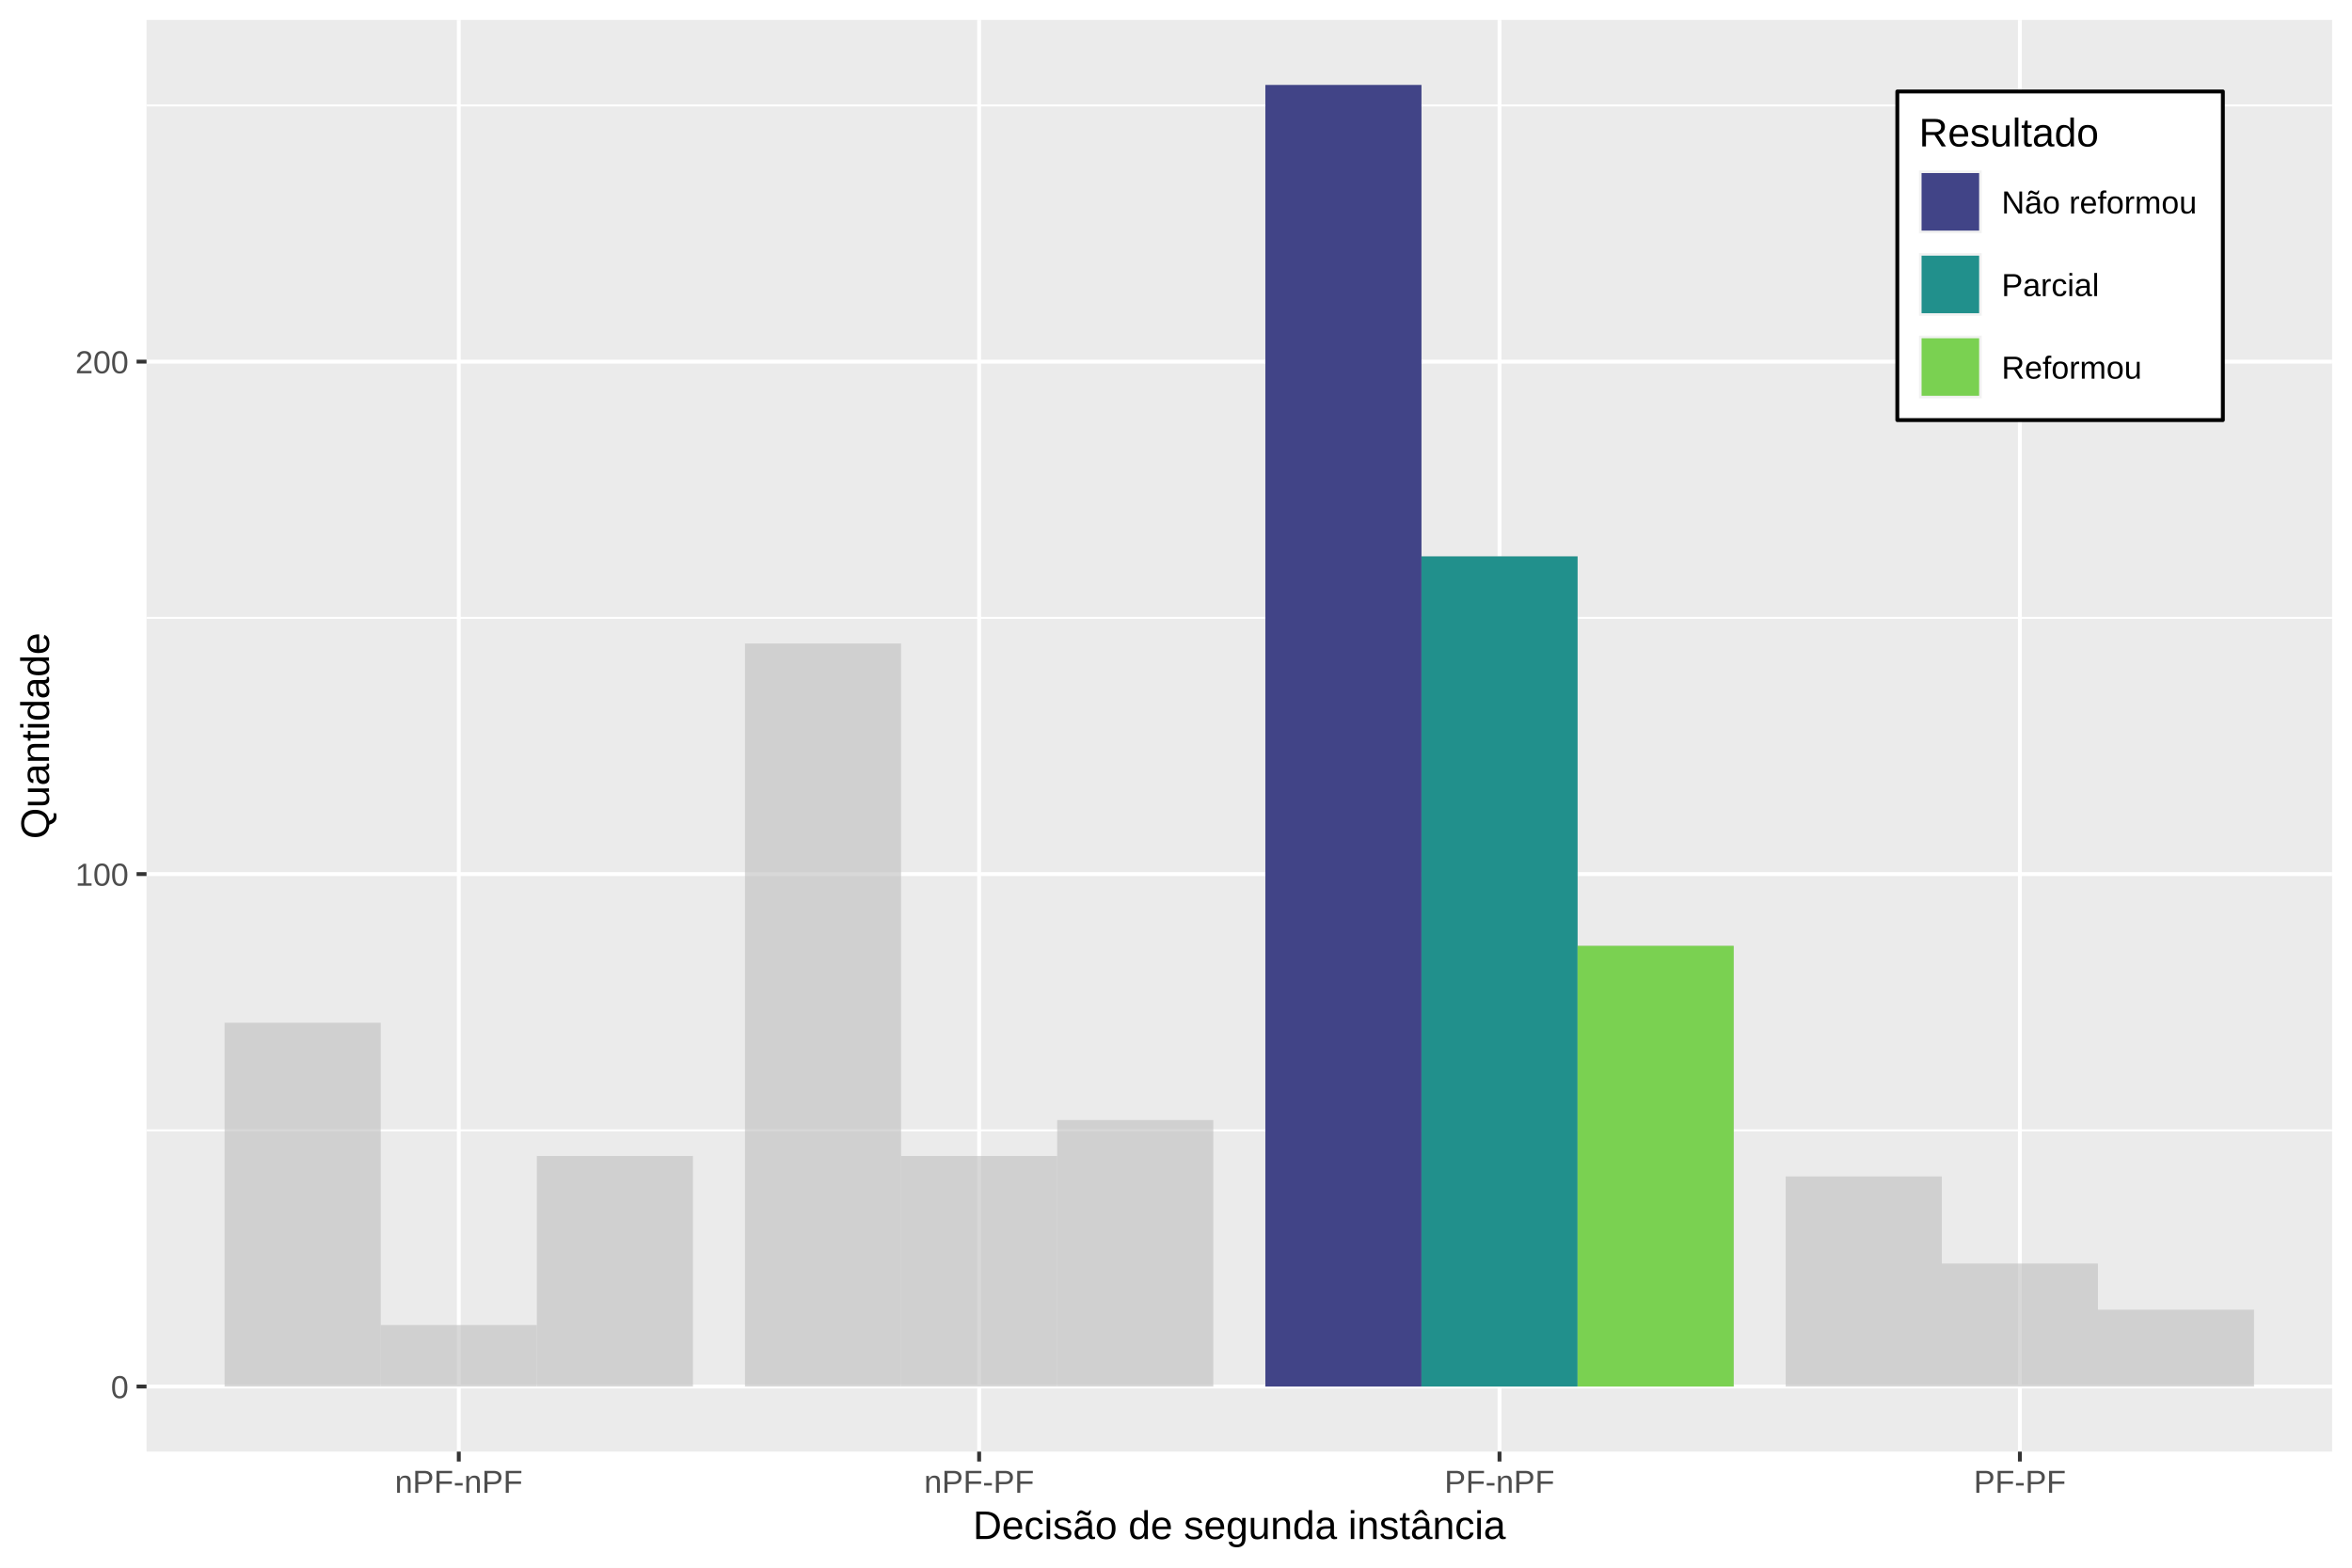
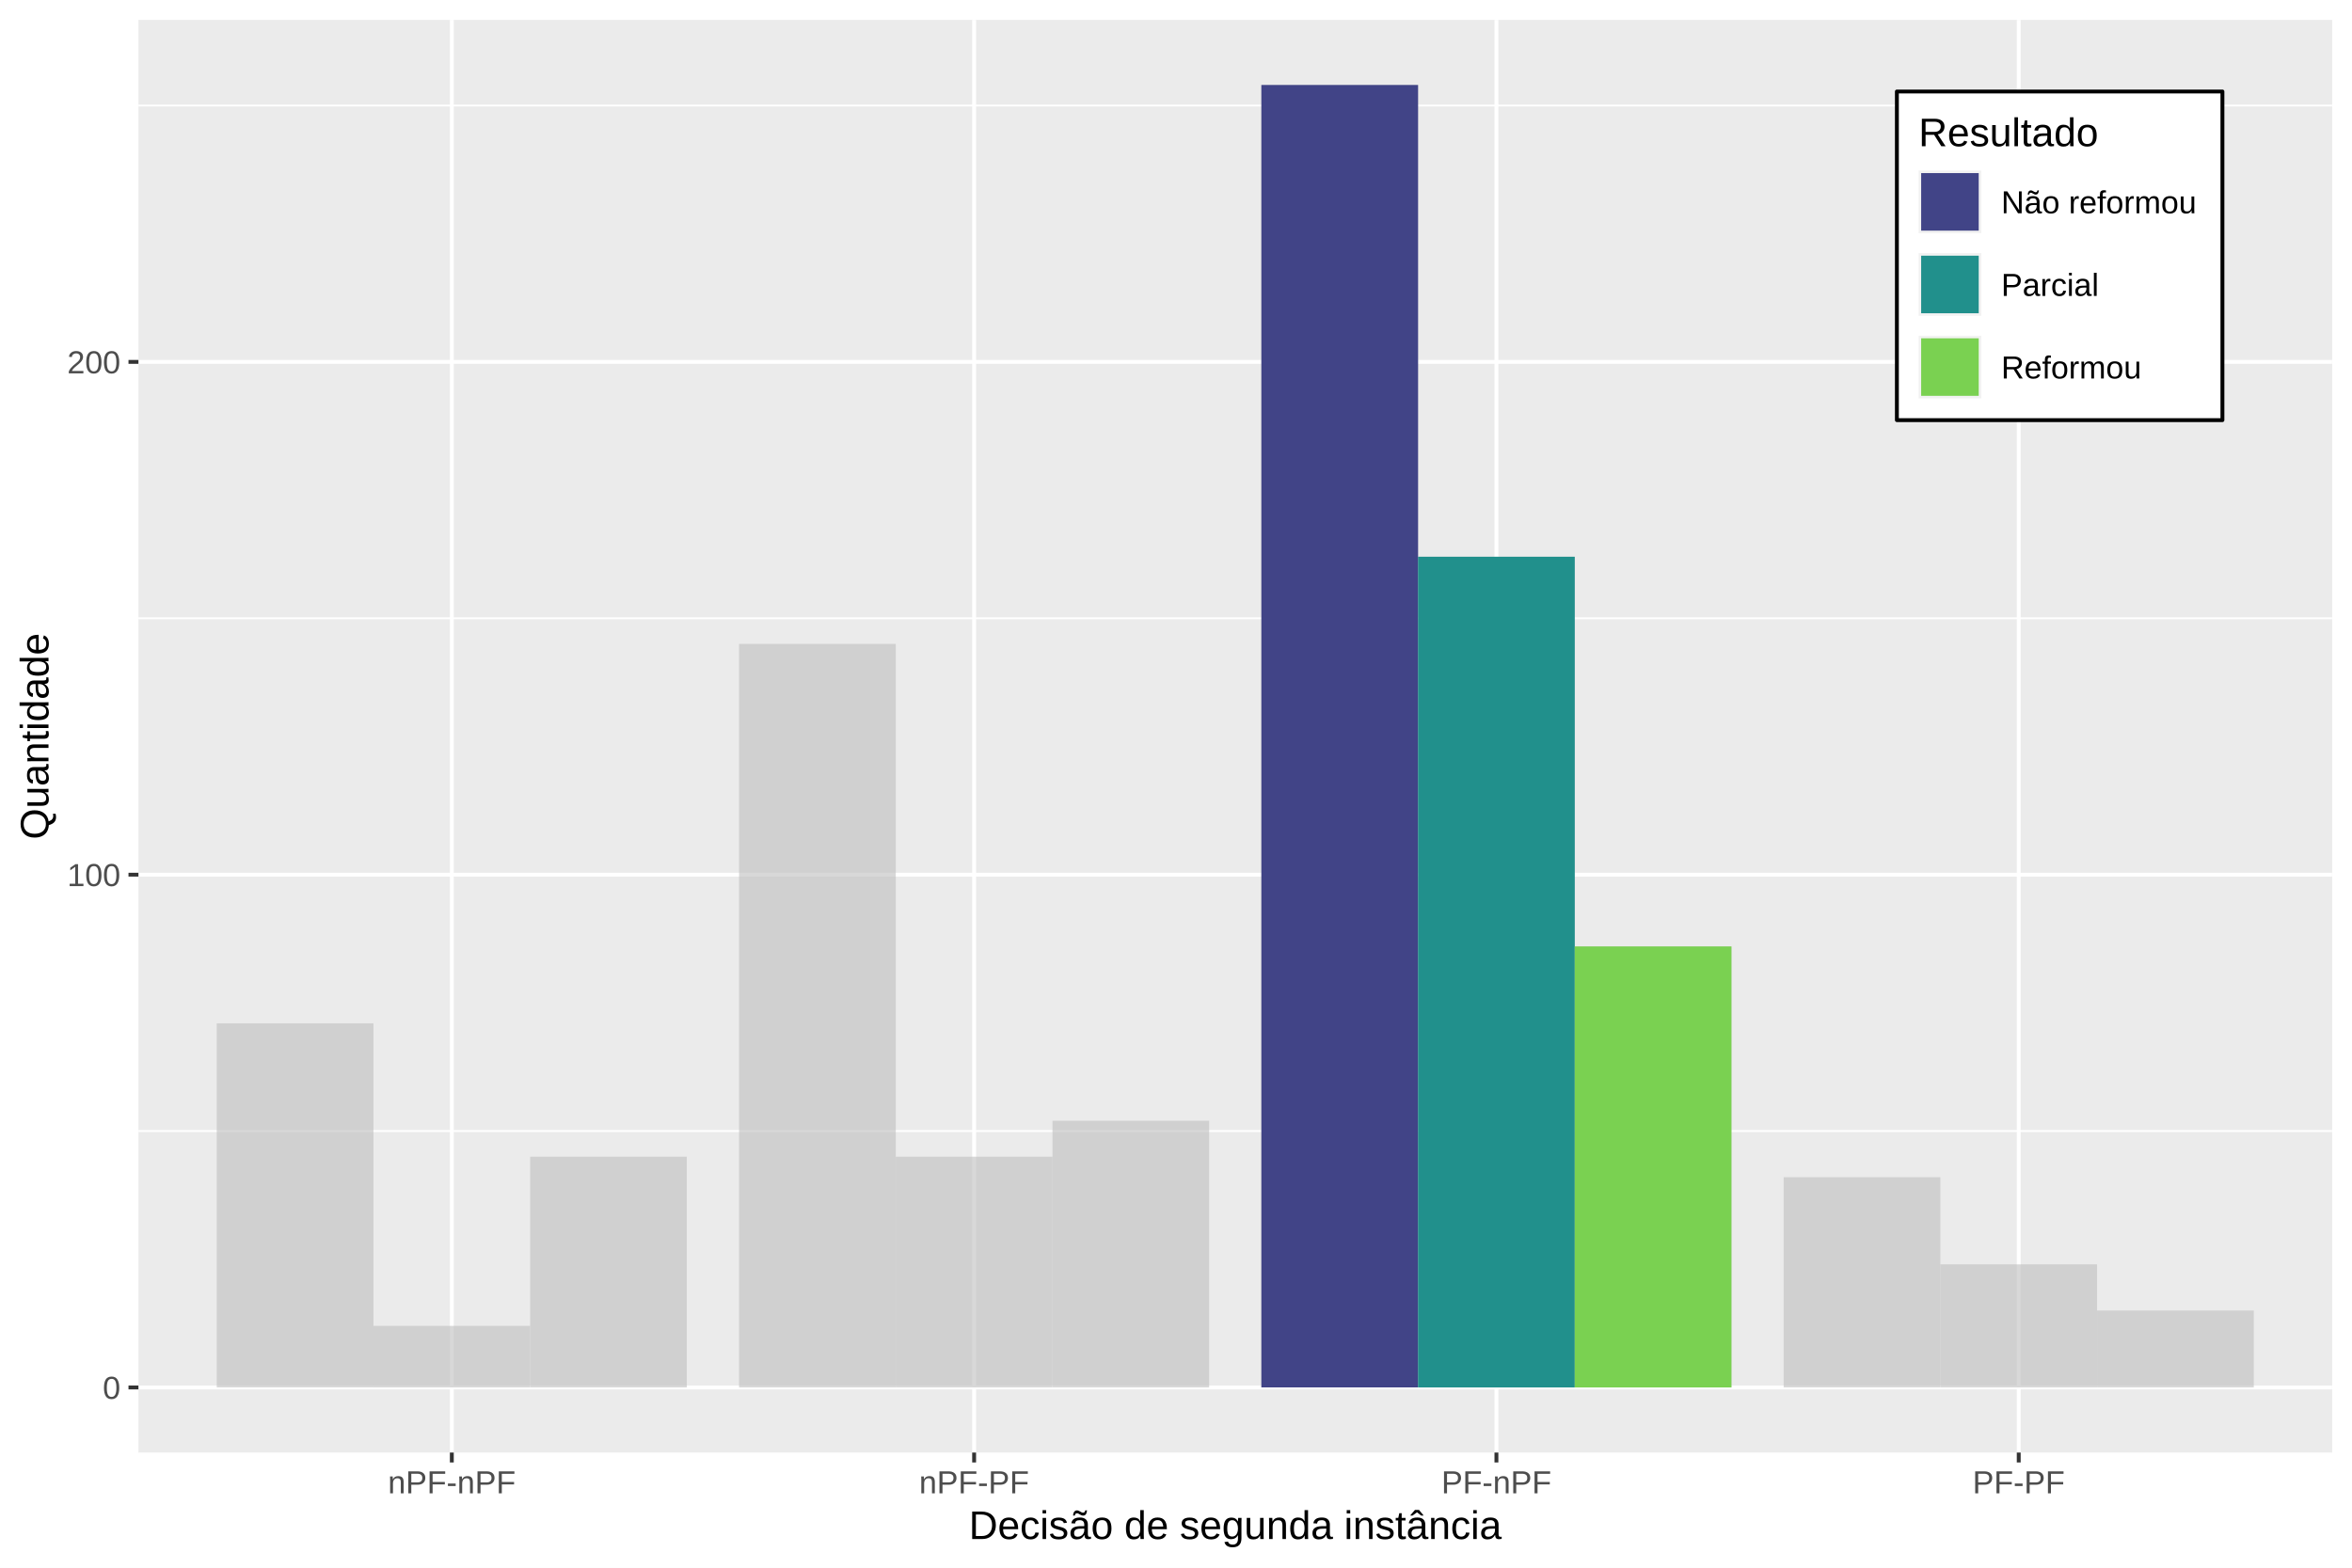
<svg xmlns="http://www.w3.org/2000/svg" class="svglite" width="648.00pt" height="432.00pt" viewBox="0 0 648.00 432.00">
  <defs>
    <style type="text/css">
    .svglite line, .svglite polyline, .svglite polygon, .svglite path, .svglite rect, .svglite circle {
      fill: none;
      stroke: #000000;
      stroke-linecap: round;
      stroke-linejoin: round;
      stroke-miterlimit: 10.00;
    }
    .svglite text {
      white-space: pre;
    }
  </style>
  </defs>
  <rect width="100%" height="100%" style="stroke: none; fill: #FFFFFF;" />
  <defs>
    <clipPath id="cpMC4wMHw2NDguMDB8MC4wMHw0MzIuMDA=">
      <rect x="0.00" y="0.00" width="648.00" height="432.00" />
    </clipPath>
  </defs>
  <g clip-path="url(#cpMC4wMHw2NDguMDB8MC4wMHw0MzIuMDA=)">
    <rect x="0.00" y="0.00" width="648.00" height="432.00" style="stroke-width: 1.07; stroke: #FFFFFF; fill: #FFFFFF;" />
  </g>
  <defs>
-     <clipPath id="cpNDAuMzd8NjQyLjUyfDUuNDh8NDAwLjAx">
-       <rect x="40.37" y="5.48" width="602.15" height="394.53" />
+     <clipPath id="cpMzguMTR8NjQyLjUyfDUuNDh8NDAwLjI3">
+       <rect x="38.14" y="5.48" width="604.39" height="394.79" />
    </clipPath>
  </defs>
-   <g clip-path="url(#cpNDAuMzd8NjQyLjUyfDUuNDh8NDAwLjAx)">
-     <rect x="40.37" y="5.48" width="602.15" height="394.53" style="stroke-width: 1.07; stroke: none; fill: #EBEBEB;" />
-     <polyline points="40.37,311.48 642.52,311.48 " style="stroke-width: 0.53; stroke: #FFFFFF; stroke-linecap: butt;" />
-     <polyline points="40.37,170.27 642.52,170.27 " style="stroke-width: 0.53; stroke: #FFFFFF; stroke-linecap: butt;" />
-     <polyline points="40.37,29.06 642.52,29.06 " style="stroke-width: 0.53; stroke: #FFFFFF; stroke-linecap: butt;" />
-     <polyline points="40.37,382.08 642.52,382.08 " style="stroke-width: 1.07; stroke: #FFFFFF; stroke-linecap: butt;" />
-     <polyline points="40.37,240.87 642.52,240.87 " style="stroke-width: 1.07; stroke: #FFFFFF; stroke-linecap: butt;" />
-     <polyline points="40.37,99.66 642.52,99.66 " style="stroke-width: 1.07; stroke: #FFFFFF; stroke-linecap: butt;" />
-     <polyline points="126.40,400.01 126.40,5.48 " style="stroke-width: 1.07; stroke: #FFFFFF; stroke-linecap: butt;" />
-     <polyline points="269.76,400.01 269.76,5.48 " style="stroke-width: 1.07; stroke: #FFFFFF; stroke-linecap: butt;" />
-     <polyline points="413.13,400.01 413.13,5.48 " style="stroke-width: 1.07; stroke: #FFFFFF; stroke-linecap: butt;" />
-     <polyline points="556.50,400.01 556.50,5.48 " style="stroke-width: 1.07; stroke: #FFFFFF; stroke-linecap: butt;" />
-     <rect x="61.88" y="281.82" width="43.01" height="100.26" style="stroke-width: 1.07; stroke: none; stroke-linecap: square; stroke-linejoin: miter; fill: #BEBEBE; fill-opacity: 0.60;" />
-     <rect x="205.25" y="177.33" width="43.01" height="204.75" style="stroke-width: 1.07; stroke: none; stroke-linecap: square; stroke-linejoin: miter; fill: #BEBEBE; fill-opacity: 0.60;" />
-     <rect x="348.62" y="23.41" width="43.01" height="358.67" style="stroke-width: 1.07; stroke: none; stroke-linecap: square; stroke-linejoin: miter; fill: #BEBEBE; fill-opacity: 0.60;" />
-     <rect x="491.98" y="324.18" width="43.01" height="57.90" style="stroke-width: 1.07; stroke: none; stroke-linecap: square; stroke-linejoin: miter; fill: #BEBEBE; fill-opacity: 0.60;" />
-     <rect x="104.89" y="365.14" width="43.01" height="16.94" style="stroke-width: 1.07; stroke: none; stroke-linecap: square; stroke-linejoin: miter; fill: #BEBEBE; fill-opacity: 0.60;" />
-     <rect x="248.26" y="318.54" width="43.01" height="63.54" style="stroke-width: 1.07; stroke: none; stroke-linecap: square; stroke-linejoin: miter; fill: #BEBEBE; fill-opacity: 0.60;" />
-     <rect x="391.63" y="153.32" width="43.01" height="228.76" style="stroke-width: 1.07; stroke: none; stroke-linecap: square; stroke-linejoin: miter; fill: #BEBEBE; fill-opacity: 0.60;" />
-     <rect x="534.99" y="348.19" width="43.01" height="33.89" style="stroke-width: 1.07; stroke: none; stroke-linecap: square; stroke-linejoin: miter; fill: #BEBEBE; fill-opacity: 0.60;" />
-     <rect x="147.90" y="318.54" width="43.01" height="63.54" style="stroke-width: 1.07; stroke: none; stroke-linecap: square; stroke-linejoin: miter; fill: #BEBEBE; fill-opacity: 0.60;" />
-     <rect x="291.27" y="308.65" width="43.01" height="73.43" style="stroke-width: 1.07; stroke: none; stroke-linecap: square; stroke-linejoin: miter; fill: #BEBEBE; fill-opacity: 0.60;" />
-     <rect x="434.64" y="260.64" width="43.01" height="121.44" style="stroke-width: 1.07; stroke: none; stroke-linecap: square; stroke-linejoin: miter; fill: #BEBEBE; fill-opacity: 0.60;" />
-     <rect x="578.00" y="360.90" width="43.01" height="21.18" style="stroke-width: 1.07; stroke: none; stroke-linecap: square; stroke-linejoin: miter; fill: #BEBEBE; fill-opacity: 0.60;" />
-     <rect x="348.62" y="23.41" width="43.01" height="358.67" style="stroke-width: 1.07; stroke: none; stroke-linecap: square; stroke-linejoin: miter; fill: #414487;" />
-     <rect x="391.63" y="153.32" width="43.01" height="228.76" style="stroke-width: 1.07; stroke: none; stroke-linecap: square; stroke-linejoin: miter; fill: #21908C;" />
-     <rect x="434.64" y="260.64" width="43.01" height="121.44" style="stroke-width: 1.07; stroke: none; stroke-linecap: square; stroke-linejoin: miter; fill: #7AD151;" />
+   <g clip-path="url(#cpMzguMTR8NjQyLjUyfDUuNDh8NDAwLjI3)">
+     <rect x="38.14" y="5.48" width="604.39" height="394.79" style="stroke-width: 1.07; stroke: none; fill: #EBEBEB;" />
+     <polyline points="38.14,311.68 642.52,311.68 " style="stroke-width: 0.53; stroke: #FFFFFF; stroke-linecap: butt;" />
+     <polyline points="38.14,170.38 642.52,170.38 " style="stroke-width: 0.53; stroke: #FFFFFF; stroke-linecap: butt;" />
+     <polyline points="38.14,29.08 642.52,29.08 " style="stroke-width: 0.53; stroke: #FFFFFF; stroke-linecap: butt;" />
+     <polyline points="38.14,382.33 642.52,382.33 " style="stroke-width: 1.07; stroke: #FFFFFF; stroke-linecap: butt;" />
+     <polyline points="38.14,241.03 642.52,241.03 " style="stroke-width: 1.07; stroke: #FFFFFF; stroke-linecap: butt;" />
+     <polyline points="38.14,99.73 642.52,99.73 " style="stroke-width: 1.07; stroke: #FFFFFF; stroke-linecap: butt;" />
+     <polyline points="124.48,400.27 124.48,5.48 " style="stroke-width: 1.07; stroke: #FFFFFF; stroke-linecap: butt;" />
+     <polyline points="268.38,400.27 268.38,5.48 " style="stroke-width: 1.07; stroke: #FFFFFF; stroke-linecap: butt;" />
+     <polyline points="412.28,400.27 412.28,5.48 " style="stroke-width: 1.07; stroke: #FFFFFF; stroke-linecap: butt;" />
+     <polyline points="556.18,400.27 556.18,5.48 " style="stroke-width: 1.07; stroke: #FFFFFF; stroke-linecap: butt;" />
+     <rect x="59.72" y="282.00" width="43.17" height="100.32" style="stroke-width: 1.07; stroke: none; stroke-linecap: square; stroke-linejoin: miter; fill: #BEBEBE; fill-opacity: 0.60;" />
+     <rect x="203.62" y="177.44" width="43.17" height="204.89" style="stroke-width: 1.07; stroke: none; stroke-linecap: square; stroke-linejoin: miter; fill: #BEBEBE; fill-opacity: 0.60;" />
+     <rect x="347.52" y="23.42" width="43.17" height="358.90" style="stroke-width: 1.07; stroke: none; stroke-linecap: square; stroke-linejoin: miter; fill: #BEBEBE; fill-opacity: 0.60;" />
+     <rect x="491.42" y="324.39" width="43.17" height="57.93" style="stroke-width: 1.07; stroke: none; stroke-linecap: square; stroke-linejoin: miter; fill: #BEBEBE; fill-opacity: 0.60;" />
+     <rect x="102.89" y="365.37" width="43.17" height="16.96" style="stroke-width: 1.07; stroke: none; stroke-linecap: square; stroke-linejoin: miter; fill: #BEBEBE; fill-opacity: 0.60;" />
+     <rect x="246.79" y="318.74" width="43.17" height="63.59" style="stroke-width: 1.07; stroke: none; stroke-linecap: square; stroke-linejoin: miter; fill: #BEBEBE; fill-opacity: 0.60;" />
+     <rect x="390.69" y="153.42" width="43.17" height="228.91" style="stroke-width: 1.07; stroke: none; stroke-linecap: square; stroke-linejoin: miter; fill: #BEBEBE; fill-opacity: 0.60;" />
+     <rect x="534.59" y="348.42" width="43.17" height="33.91" style="stroke-width: 1.07; stroke: none; stroke-linecap: square; stroke-linejoin: miter; fill: #BEBEBE; fill-opacity: 0.60;" />
+     <rect x="146.06" y="318.74" width="43.17" height="63.59" style="stroke-width: 1.07; stroke: none; stroke-linecap: square; stroke-linejoin: miter; fill: #BEBEBE; fill-opacity: 0.60;" />
+     <rect x="289.96" y="308.85" width="43.17" height="73.48" style="stroke-width: 1.07; stroke: none; stroke-linecap: square; stroke-linejoin: miter; fill: #BEBEBE; fill-opacity: 0.60;" />
+     <rect x="433.86" y="260.81" width="43.17" height="121.52" style="stroke-width: 1.07; stroke: none; stroke-linecap: square; stroke-linejoin: miter; fill: #BEBEBE; fill-opacity: 0.60;" />
+     <rect x="577.77" y="361.13" width="43.17" height="21.20" style="stroke-width: 1.07; stroke: none; stroke-linecap: square; stroke-linejoin: miter; fill: #BEBEBE; fill-opacity: 0.60;" />
+     <rect x="347.52" y="23.42" width="43.17" height="358.90" style="stroke-width: 1.07; stroke: none; stroke-linecap: square; stroke-linejoin: miter; fill: #414487;" />
+     <rect x="390.69" y="153.42" width="43.17" height="228.91" style="stroke-width: 1.07; stroke: none; stroke-linecap: square; stroke-linejoin: miter; fill: #21908C;" />
+     <rect x="433.86" y="260.81" width="43.17" height="121.52" style="stroke-width: 1.07; stroke: none; stroke-linecap: square; stroke-linejoin: miter; fill: #7AD151;" />
  </g>
  <g clip-path="url(#cpMC4wMHw2NDguMDB8MC4wMHw0MzIuMDA=)">
-     <text x="35.44" y="385.29" text-anchor="end" style="font-size: 8.80px;fill: #4D4D4D; font-family: &quot;Liberation Sans&quot;;" textLength="5.59px" lengthAdjust="spacingAndGlyphs">0</text>
-     <text x="35.44" y="244.08" text-anchor="end" style="font-size: 8.80px;fill: #4D4D4D; font-family: &quot;Liberation Sans&quot;;" textLength="16.78px" lengthAdjust="spacingAndGlyphs">100</text>
-     <text x="35.44" y="102.87" text-anchor="end" style="font-size: 8.80px;fill: #4D4D4D; font-family: &quot;Liberation Sans&quot;;" textLength="16.78px" lengthAdjust="spacingAndGlyphs">200</text>
-     <polyline points="37.63,382.08 40.37,382.08 " style="stroke-width: 1.07; stroke: #333333; stroke-linecap: butt;" />
-     <polyline points="37.63,240.87 40.37,240.87 " style="stroke-width: 1.07; stroke: #333333; stroke-linecap: butt;" />
-     <polyline points="37.63,99.66 40.37,99.66 " style="stroke-width: 1.07; stroke: #333333; stroke-linecap: butt;" />
-     <polyline points="126.40,402.75 126.40,400.01 " style="stroke-width: 1.07; stroke: #333333; stroke-linecap: butt;" />
-     <polyline points="269.76,402.75 269.76,400.01 " style="stroke-width: 1.07; stroke: #333333; stroke-linecap: butt;" />
-     <polyline points="413.13,402.75 413.13,400.01 " style="stroke-width: 1.07; stroke: #333333; stroke-linecap: butt;" />
-     <polyline points="556.50,402.75 556.50,400.01 " style="stroke-width: 1.07; stroke: #333333; stroke-linecap: butt;" />
-     <text x="126.40" y="411.36" text-anchor="middle" style="font-size: 8.80px;fill: #4D4D4D; font-family: &quot;Liberation Sans&quot;;" textLength="35.06px" lengthAdjust="spacingAndGlyphs">nPF-nPF</text>
-     <text x="269.76" y="411.36" text-anchor="middle" style="font-size: 8.80px;fill: #4D4D4D; font-family: &quot;Liberation Sans&quot;;" textLength="29.48px" lengthAdjust="spacingAndGlyphs">nPF-PF</text>
-     <text x="413.13" y="411.36" text-anchor="middle" style="font-size: 8.80px;fill: #4D4D4D; font-family: &quot;Liberation Sans&quot;;" textLength="29.48px" lengthAdjust="spacingAndGlyphs">PF-nPF</text>
-     <text x="556.50" y="411.36" text-anchor="middle" style="font-size: 8.80px;fill: #4D4D4D; font-family: &quot;Liberation Sans&quot;;" textLength="23.91px" lengthAdjust="spacingAndGlyphs">PF-PF</text>
-     <text x="341.45" y="424.10" text-anchor="middle" style="font-size: 11.00px; font-family: &quot;Liberation Sans&quot;;" textLength="164.58px" lengthAdjust="spacingAndGlyphs">Decisão de segunda instância</text>
-     <text transform="translate(13.50,202.75) rotate(-90)" text-anchor="middle" style="font-size: 11.00px; font-family: &quot;Liberation Sans&quot;;" textLength="64.19px" lengthAdjust="spacingAndGlyphs">Quantidade</text>
-     <rect x="522.73" y="25.21" width="89.69" height="90.55" style="stroke-width: 1.07; fill: #FFFFFF;" />
-     <text x="528.70" y="40.35" style="font-size: 11.00px; font-family: &quot;Liberation Sans&quot;;" textLength="54.45px" lengthAdjust="spacingAndGlyphs">Resultado</text>
-     <rect x="528.70" y="46.98" width="17.28" height="17.28" style="stroke-width: 1.07; stroke: none; fill: #F2F2F2;" />
-     <rect x="529.41" y="47.69" width="15.86" height="15.86" style="stroke-width: 1.07; stroke: none; stroke-linecap: square; stroke-linejoin: miter; fill: #414487;" />
-     <rect x="528.70" y="69.74" width="17.28" height="17.28" style="stroke-width: 1.07; stroke: none; fill: #F2F2F2;" />
-     <rect x="529.41" y="70.45" width="15.86" height="15.86" style="stroke-width: 1.07; stroke: none; stroke-linecap: square; stroke-linejoin: miter; fill: #21908C;" />
-     <rect x="528.70" y="92.50" width="17.28" height="17.28" style="stroke-width: 1.07; stroke: none; fill: #F2F2F2;" />
-     <rect x="529.41" y="93.21" width="15.86" height="15.86" style="stroke-width: 1.07; stroke: none; stroke-linecap: square; stroke-linejoin: miter; fill: #7AD151;" />
-     <text x="551.46" y="58.83" style="font-size: 8.80px; font-family: &quot;Liberation Sans&quot;;" textLength="60.46px" lengthAdjust="spacingAndGlyphs">Não reformou</text>
-     <text x="551.46" y="81.59" style="font-size: 8.80px; font-family: &quot;Liberation Sans&quot;;" textLength="28.85px" lengthAdjust="spacingAndGlyphs">Parcial</text>
-     <text x="551.46" y="104.35" style="font-size: 8.80px; font-family: &quot;Liberation Sans&quot;;" textLength="42.60px" lengthAdjust="spacingAndGlyphs">Reformou</text>
+     <text x="33.20" y="385.48" text-anchor="end" style="font-size: 8.80px;fill: #4D4D4D; font-family: &quot;Arial&quot;;" textLength="4.90px" lengthAdjust="spacingAndGlyphs">0</text>
+     <text x="33.20" y="244.18" text-anchor="end" style="font-size: 8.80px;fill: #4D4D4D; font-family: &quot;Arial&quot;;" textLength="14.69px" lengthAdjust="spacingAndGlyphs">100</text>
+     <text x="33.20" y="102.88" text-anchor="end" style="font-size: 8.80px;fill: #4D4D4D; font-family: &quot;Arial&quot;;" textLength="14.69px" lengthAdjust="spacingAndGlyphs">200</text>
+     <polyline points="35.40,382.33 38.14,382.33 " style="stroke-width: 1.07; stroke: #333333; stroke-linecap: butt;" />
+     <polyline points="35.40,241.03 38.14,241.03 " style="stroke-width: 1.07; stroke: #333333; stroke-linecap: butt;" />
+     <polyline points="35.40,99.73 38.14,99.73 " style="stroke-width: 1.07; stroke: #333333; stroke-linecap: butt;" />
+     <polyline points="124.48,403.01 124.48,400.27 " style="stroke-width: 1.07; stroke: #333333; stroke-linecap: butt;" />
+     <polyline points="268.38,403.01 268.38,400.27 " style="stroke-width: 1.07; stroke: #333333; stroke-linecap: butt;" />
+     <polyline points="412.28,403.01 412.28,400.27 " style="stroke-width: 1.07; stroke: #333333; stroke-linecap: butt;" />
+     <polyline points="556.18,403.01 556.18,400.27 " style="stroke-width: 1.07; stroke: #333333; stroke-linecap: butt;" />
+     <text x="124.48" y="411.50" text-anchor="middle" style="font-size: 8.80px;fill: #4D4D4D; font-family: &quot;Arial&quot;;" textLength="35.20px" lengthAdjust="spacingAndGlyphs">nPF-nPF</text>
+     <text x="268.38" y="411.50" text-anchor="middle" style="font-size: 8.80px;fill: #4D4D4D; font-family: &quot;Arial&quot;;" textLength="30.30px" lengthAdjust="spacingAndGlyphs">nPF-PF</text>
+     <text x="412.28" y="411.50" text-anchor="middle" style="font-size: 8.80px;fill: #4D4D4D; font-family: &quot;Arial&quot;;" textLength="30.30px" lengthAdjust="spacingAndGlyphs">PF-nPF</text>
+     <text x="556.18" y="411.50" text-anchor="middle" style="font-size: 8.80px;fill: #4D4D4D; font-family: &quot;Arial&quot;;" textLength="25.41px" lengthAdjust="spacingAndGlyphs">PF-PF</text>
+     <text x="340.33" y="424.10" text-anchor="middle" style="font-size: 11.00px; font-family: &quot;Arial&quot;;" textLength="146.81px" lengthAdjust="spacingAndGlyphs">Decisão de segunda instância</text>
+     <text transform="translate(13.36,202.88) rotate(-90)" text-anchor="middle" style="font-size: 11.00px; font-family: &quot;Arial&quot;;" textLength="56.90px" lengthAdjust="spacingAndGlyphs">Quantidade</text>
+     <rect x="522.61" y="25.22" width="89.69" height="90.55" style="stroke-width: 1.07; fill: #FFFFFF;" />
+     <text x="528.59" y="40.29" style="font-size: 11.00px; font-family: &quot;Arial&quot;;" textLength="49.54px" lengthAdjust="spacingAndGlyphs">Resultado</text>
+     <rect x="528.59" y="46.99" width="17.28" height="17.28" style="stroke-width: 1.07; stroke: none; fill: #F2F2F2;" />
+     <rect x="529.30" y="47.70" width="15.86" height="15.86" style="stroke-width: 1.07; stroke: none; stroke-linecap: square; stroke-linejoin: miter; fill: #414487;" />
+     <rect x="528.59" y="69.75" width="17.28" height="17.28" style="stroke-width: 1.07; stroke: none; fill: #F2F2F2;" />
+     <rect x="529.30" y="70.46" width="15.86" height="15.86" style="stroke-width: 1.07; stroke: none; stroke-linecap: square; stroke-linejoin: miter; fill: #21908C;" />
+     <rect x="528.59" y="92.51" width="17.28" height="17.28" style="stroke-width: 1.07; stroke: none; fill: #F2F2F2;" />
+     <rect x="529.30" y="93.22" width="15.86" height="15.86" style="stroke-width: 1.07; stroke: none; stroke-linecap: square; stroke-linejoin: miter; fill: #7AD151;" />
+     <text x="551.35" y="58.78" style="font-size: 8.80px; font-family: &quot;Arial&quot;;" textLength="53.81px" lengthAdjust="spacingAndGlyphs">Não reformou</text>
+     <text x="551.35" y="81.54" style="font-size: 8.80px; font-family: &quot;Arial&quot;;" textLength="26.89px" lengthAdjust="spacingAndGlyphs">Parcial</text>
+     <text x="551.35" y="104.30" style="font-size: 8.80px; font-family: &quot;Arial&quot;;" textLength="38.64px" lengthAdjust="spacingAndGlyphs">Reformou</text>
  </g>
</svg>
